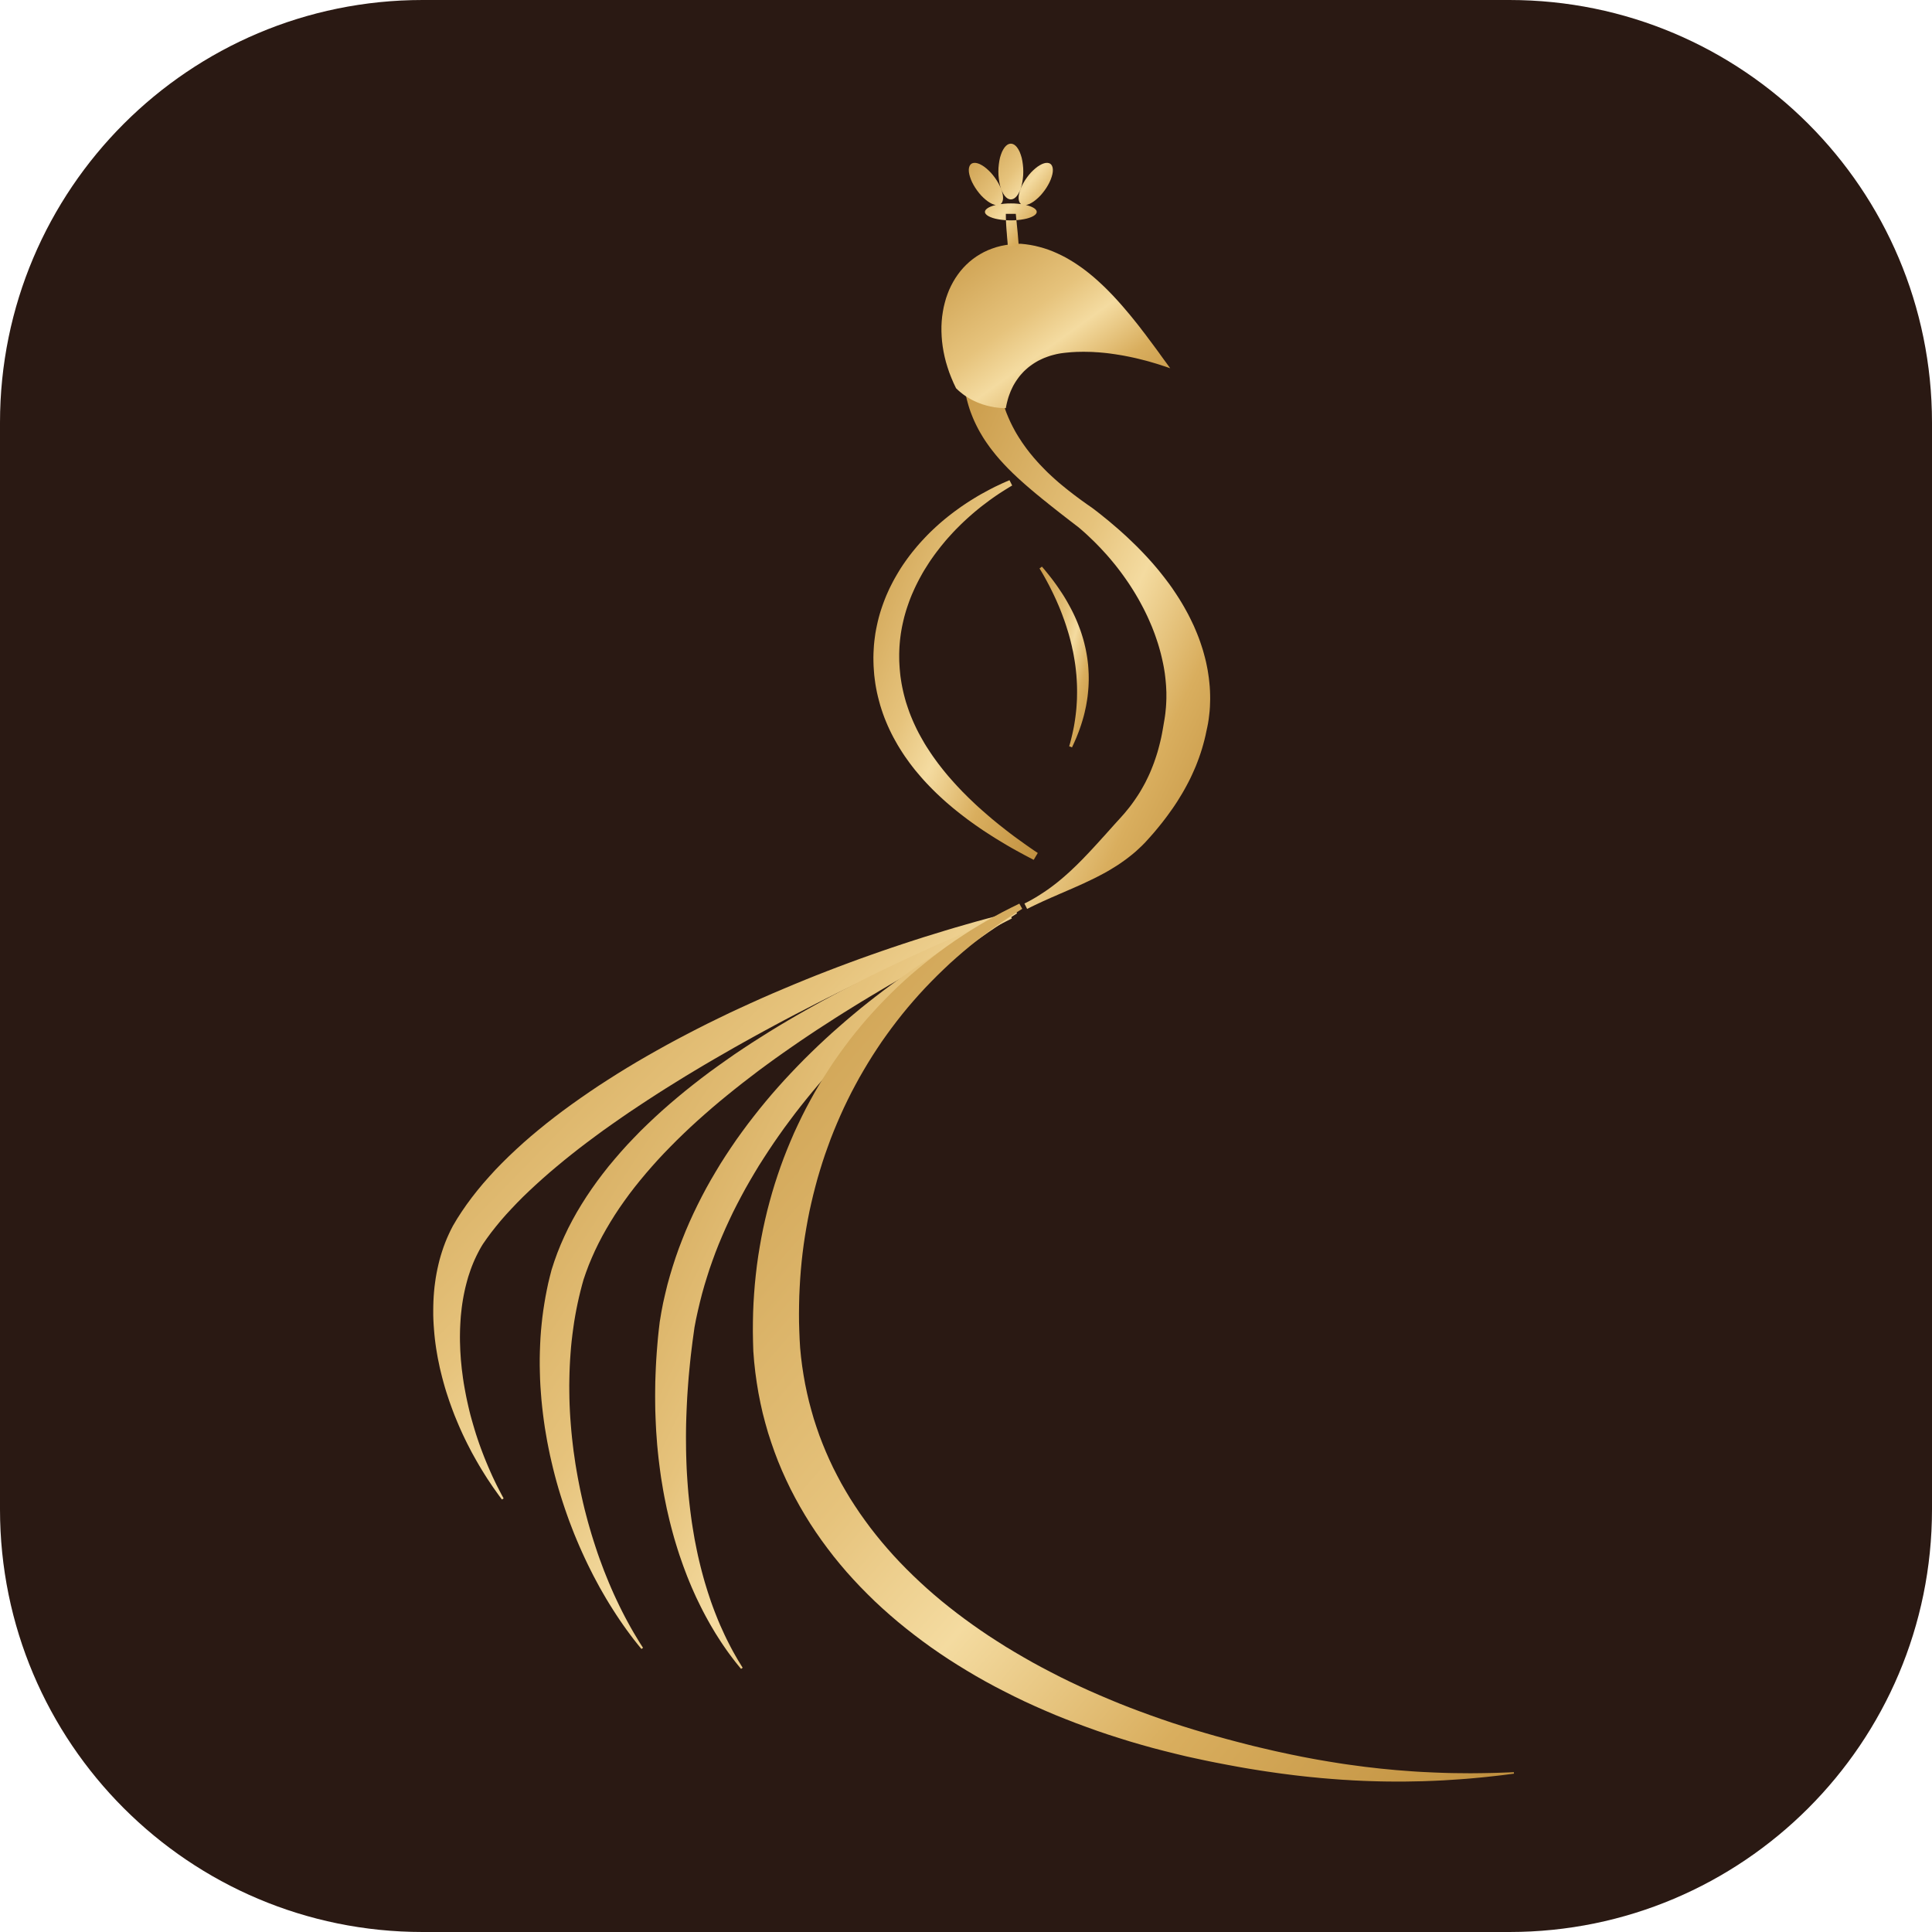
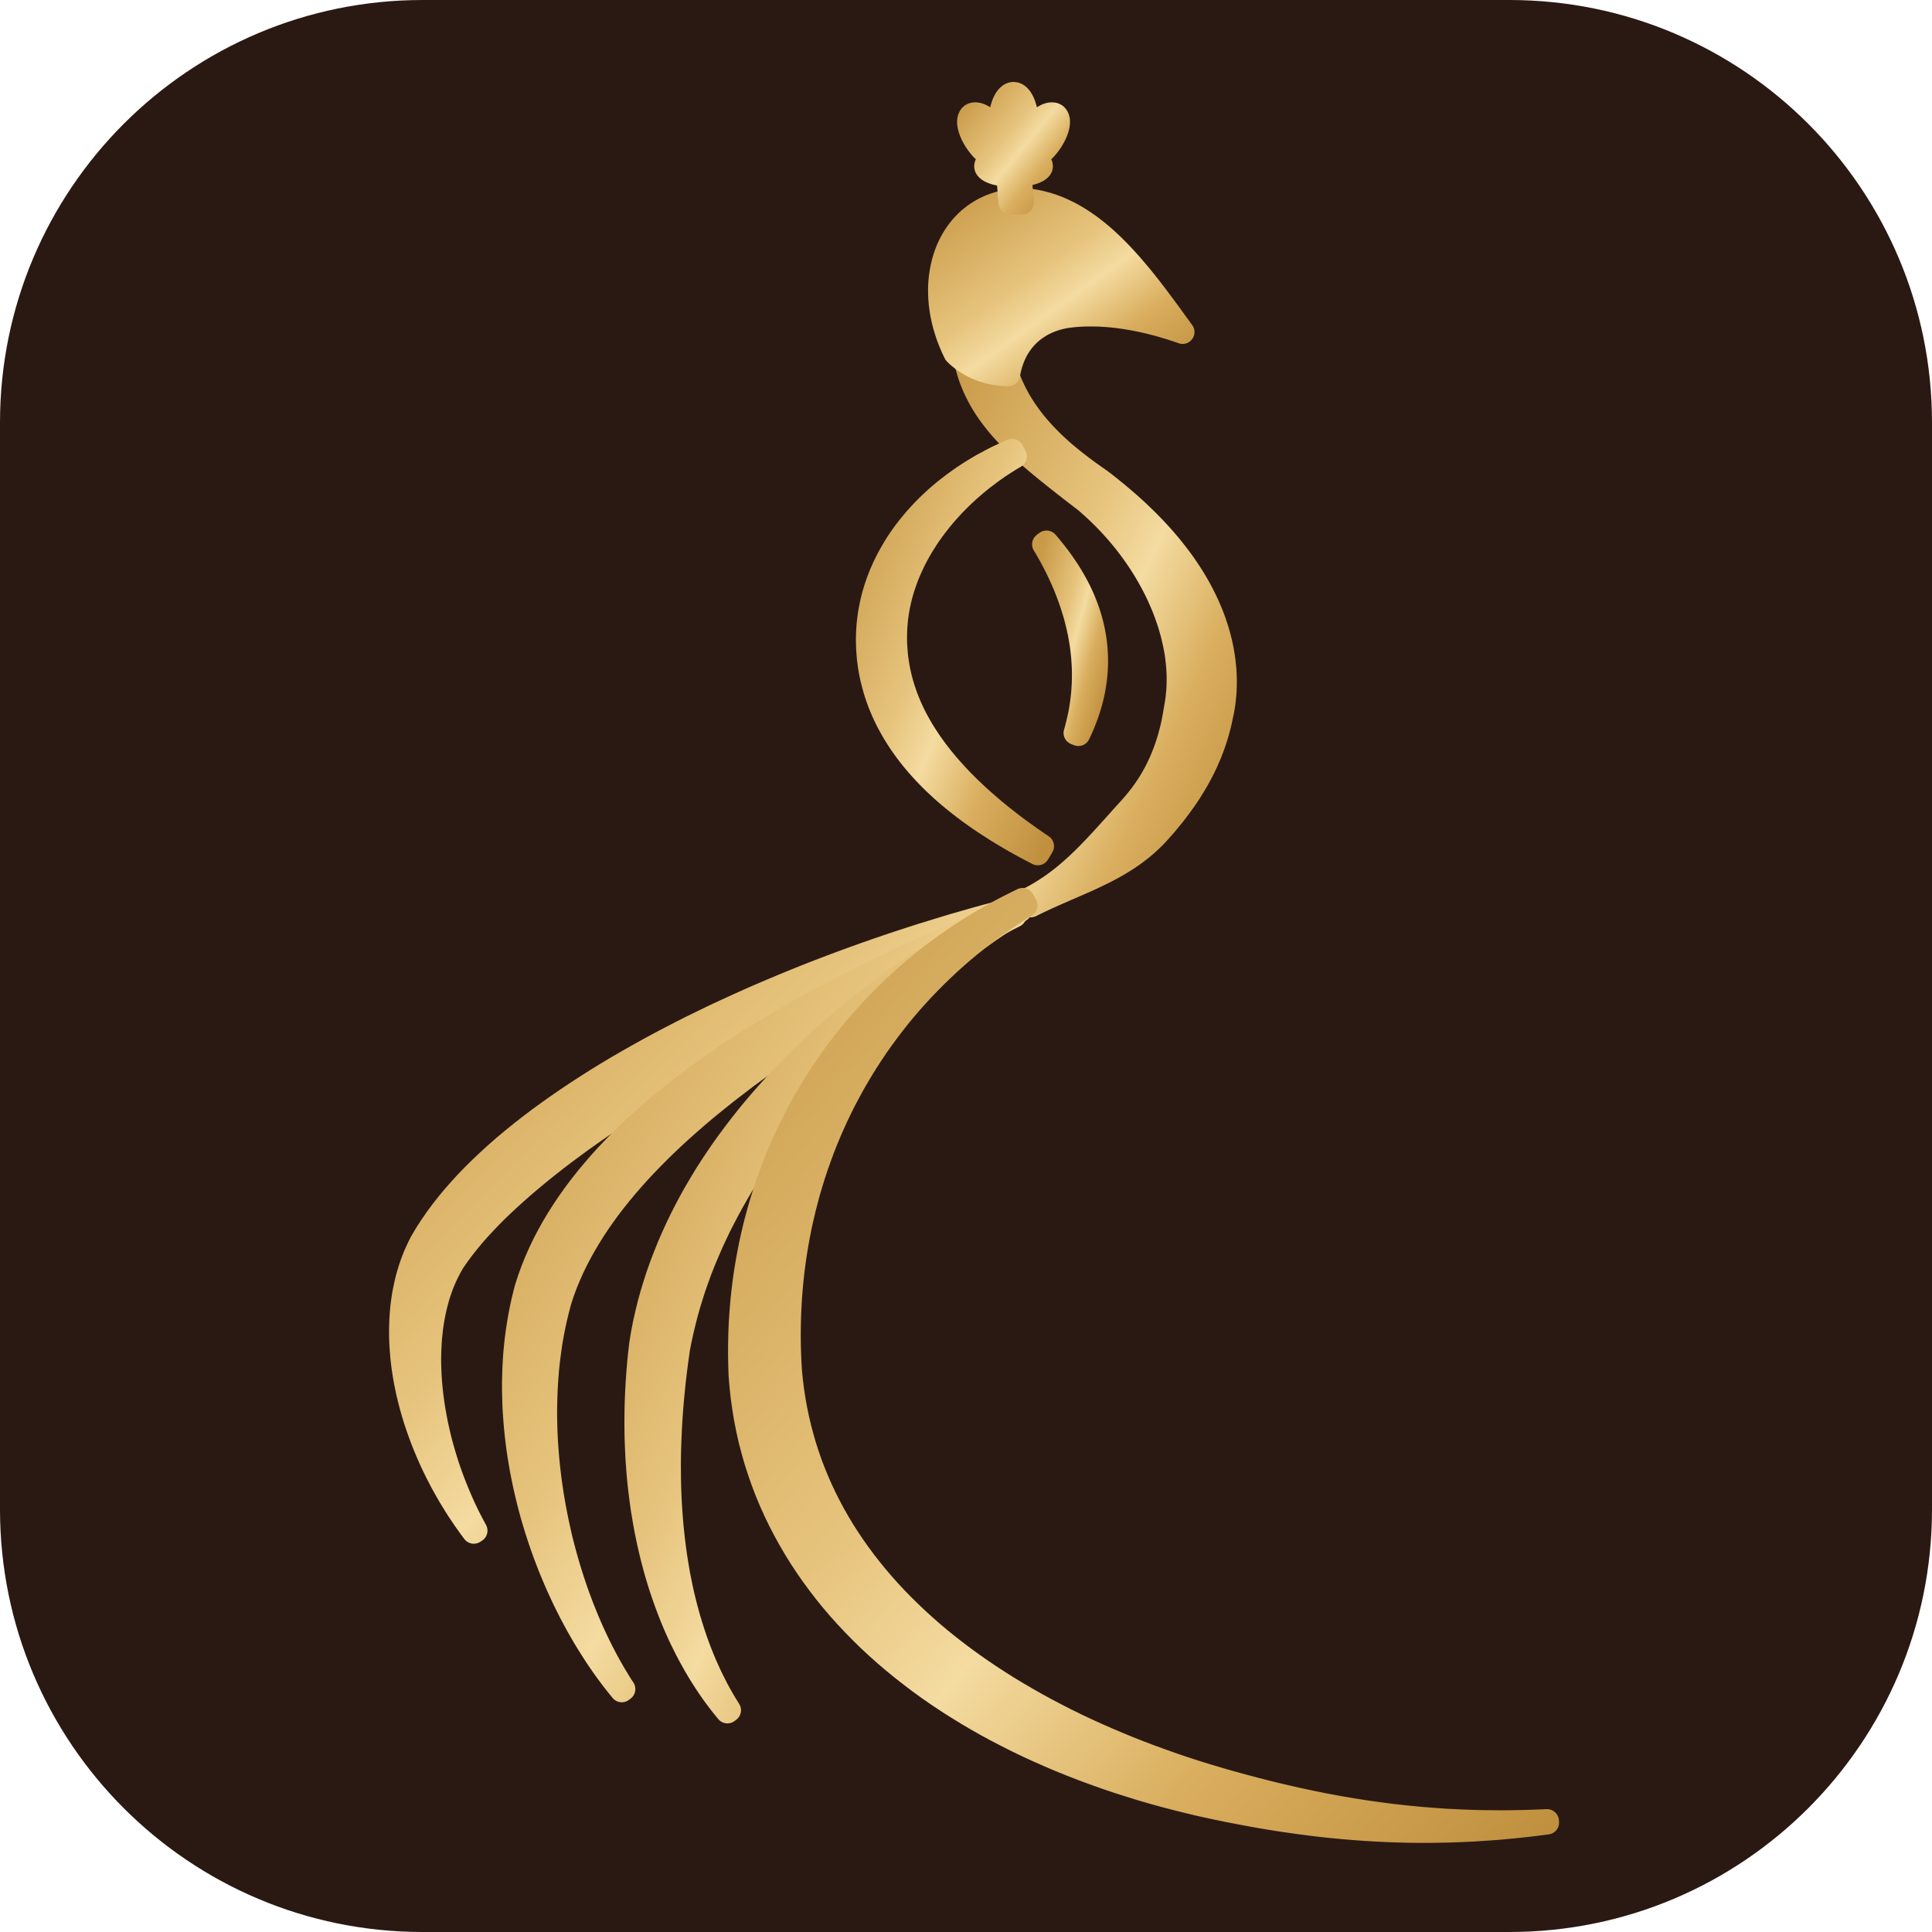
<svg xmlns="http://www.w3.org/2000/svg" viewBox="0 0 128 128" width="128" height="128">
  <defs>
    <linearGradient id="gf" x1="0" y1="0" x2="1" y2="1">
      <stop offset="0" stop-color="#c99a48" />
      <stop offset=".4" stop-color="#e6c37c" />
      <stop offset=".55" stop-color="#f4dba0" />
      <stop offset=".75" stop-color="#d9ae5e" />
      <stop offset="1" stop-color="#c0903f" />
    </linearGradient>
  </defs>
  <rect width="128" height="128" rx="28" fill="#2a1913" />
-   <g fill="url(#gf)" transform="translate(64 64) scale(.33) translate(-142 -208)">
+   <g fill="url(#gf)" stroke="url(#gf)" stroke-width="4.5" stroke-linejoin="round" transform="translate(64 64) scale(.35) translate(-142 -208)">
    <path d="M141.52,90.33 L141.58,90.97 L141.66,91.64 L141.76,92.30 L141.88,92.96 L142.01,93.61 L142.16,94.25 L142.33,94.88 L142.51,95.51 L142.70,96.12 L142.91,96.73 L143.14,97.33 L143.38,97.93 L143.63,98.51 L143.90,99.09 L144.18,99.66 L144.47,100.22 L144.77,100.77 L145.09,101.31 L145.41,101.85 L145.75,102.38 L146.10,102.90 L146.46,103.41 L146.82,103.91 L147.20,104.41 L147.59,104.90 L147.98,105.39 L148.38,105.86 L148.79,106.34 L149.21,106.80 L149.63,107.26 L150.07,107.72 L150.50,108.17 L150.95,108.61 L151.40,109.06 L151.86,109.49 L152.32,109.93 L152.79,110.36 L153.26,110.78 L153.74,111.21 L154.22,111.63 L154.71,112.05 L155.20,112.47 L155.69,112.88 L156.19,113.30 L156.70,113.71 L157.20,114.13 L157.71,114.54 L158.23,114.95 L158.74,115.37 L159.26,115.78 L159.78,116.19 L160.31,116.61 L160.83,117.02 L161.36,117.43 L161.90,117.85 L162.43,118.26 L162.97,118.68 L163.51,119.09 L164.05,119.51 L164.54,119.88 L165.22,120.46 L165.91,121.07 L166.58,121.69 L167.24,122.32 L167.89,122.95 L168.52,123.59 L169.14,124.24 L169.74,124.89 L170.33,125.54 L170.91,126.21 L171.46,126.87 L172.01,127.54 L172.54,128.22 L173.05,128.89 L173.55,129.57 L174.04,130.26 L174.51,130.94 L174.97,131.63 L175.41,132.32 L175.84,133.01 L176.25,133.70 L176.65,134.39 L177.03,135.08 L177.40,135.77 L177.76,136.46 L178.10,137.15 L178.43,137.84 L178.74,138.53 L179.04,139.22 L179.33,139.90 L179.60,140.59 L179.86,141.27 L180.10,141.95 L180.33,142.63 L180.55,143.30 L180.75,143.97 L180.94,144.64 L181.12,145.31 L181.28,145.97 L181.43,146.63 L181.57,147.28 L181.70,147.94 L181.81,148.59 L181.91,149.23 L181.99,149.87 L182.06,150.51 L182.12,151.15 L182.17,151.78 L182.20,152.41 L182.23,153.03 L182.23,153.65 L182.23,154.27 L182.21,154.88 L182.18,155.49 L182.14,156.10 L182.08,156.70 L182.02,157.30 L181.94,157.90 L181.85,158.49 L181.73,159.17 L181.59,160.00 L181.46,160.75 L181.32,161.50 L181.17,162.23 L181.00,162.96 L180.82,163.68 L180.63,164.40 L180.43,165.11 L180.21,165.81 L179.98,166.50 L179.74,167.19 L179.48,167.87 L179.21,168.55 L178.93,169.22 L178.63,169.88 L178.31,170.54 L177.99,171.19 L177.64,171.83 L177.28,172.47 L176.91,173.10 L176.52,173.72 L176.11,174.33 L175.69,174.94 L175.26,175.54 L174.81,176.13 L174.34,176.71 L173.87,177.28 L173.37,177.85 L172.87,178.41 L172.36,178.97 L171.85,179.53 L171.34,180.10 L170.83,180.67 L170.31,181.25 L169.79,181.83 L169.26,182.41 L168.73,183.00 L168.19,183.59 L167.64,184.19 L167.09,184.78 L166.53,185.38 L165.96,185.97 L165.39,186.57 L164.80,187.16 L164.20,187.76 L163.59,188.34 L162.97,188.93 L162.34,189.50 L161.70,190.07 L161.04,190.63 L160.37,191.18 L159.68,191.72 L158.99,192.24 L158.28,192.75 L157.55,193.24 L156.81,193.72 L156.06,194.19 L155.30,194.63 L154.52,195.06 L153.73,195.46 L154.27,196.54 L155.07,196.14 L155.88,195.75 L156.69,195.37 L157.50,194.99 L158.31,194.63 L159.13,194.26 L159.95,193.91 L160.76,193.55 L161.58,193.20 L162.40,192.84 L163.21,192.49 L164.03,192.13 L164.84,191.77 L165.65,191.40 L166.45,191.02 L167.25,190.64 L168.05,190.25 L168.84,189.84 L169.62,189.43 L170.39,189.00 L171.15,188.55 L171.90,188.09 L172.64,187.62 L173.36,187.12 L174.08,186.61 L174.77,186.08 L175.45,185.54 L176.12,184.97 L176.76,184.38 L177.39,183.78 L178.00,183.16 L178.58,182.52 L179.16,181.87 L179.73,181.22 L180.29,180.55 L180.84,179.88 L181.38,179.21 L181.91,178.52 L182.43,177.83 L182.94,177.12 L183.45,176.41 L183.94,175.69 L184.42,174.96 L184.88,174.21 L185.34,173.46 L185.78,172.70 L186.21,171.92 L186.63,171.13 L187.03,170.34 L187.41,169.53 L187.78,168.70 L188.14,167.87 L188.47,167.02 L188.79,166.16 L189.09,165.29 L189.37,164.41 L189.63,163.51 L189.87,162.61 L190.09,161.69 L190.27,160.83 L190.43,160.10 L190.59,159.29 L190.72,158.47 L190.82,157.65 L190.91,156.83 L190.97,156.00 L191.00,155.18 L191.02,154.35 L191.01,153.52 L190.98,152.69 L190.93,151.87 L190.85,151.04 L190.76,150.21 L190.64,149.39 L190.51,148.56 L190.35,147.74 L190.18,146.92 L189.98,146.11 L189.76,145.29 L189.53,144.48 L189.27,143.68 L189.00,142.87 L188.71,142.07 L188.40,141.28 L188.07,140.49 L187.73,139.70 L187.36,138.92 L186.98,138.14 L186.59,137.37 L186.17,136.60 L185.74,135.83 L185.30,135.08 L184.84,134.33 L184.36,133.58 L183.87,132.84 L183.37,132.10 L182.85,131.37 L182.31,130.65 L181.76,129.93 L181.20,129.22 L180.63,128.51 L180.04,127.81 L179.44,127.11 L178.82,126.42 L178.20,125.74 L177.56,125.06 L176.91,124.39 L176.25,123.72 L175.57,123.06 L174.89,122.41 L174.20,121.75 L173.49,121.11 L172.78,120.47 L172.05,119.84 L171.31,119.21 L170.57,118.58 L169.81,117.97 L169.05,117.35 L168.27,116.74 L167.46,116.12 L166.85,115.69 L166.30,115.31 L165.76,114.92 L165.22,114.54 L164.69,114.15 L164.17,113.76 L163.65,113.37 L163.14,112.97 L162.63,112.58 L162.13,112.18 L161.64,111.78 L161.15,111.38 L160.67,110.98 L160.20,110.57 L159.74,110.16 L159.29,109.75 L158.84,109.33 L158.40,108.92 L157.98,108.50 L157.56,108.07 L157.15,107.65 L156.74,107.22 L156.35,106.79 L155.97,106.36 L155.59,105.93 L155.23,105.49 L154.87,105.06 L154.53,104.62 L154.19,104.18 L153.87,103.74 L153.55,103.29 L153.24,102.85 L152.95,102.40 L152.66,101.96 L152.38,101.51 L152.11,101.06 L151.85,100.61 L151.61,100.16 L151.37,99.71 L151.14,99.25 L150.92,98.80 L150.71,98.34 L150.51,97.89 L150.32,97.43 L150.13,96.97 L149.96,96.51 L149.80,96.04 L149.64,95.58 L149.50,95.11 L149.36,94.64 L149.24,94.16 L149.12,93.69 L149.01,93.21 L148.91,92.72 L148.82,92.23 L148.73,91.74 L148.66,91.24 L148.59,90.74 L148.54,90.23 L148.48,89.67 Z" />
    <path d="M150.73,110.47 L150.00,110.78 L149.28,111.10 L148.56,111.44 L147.84,111.78 L147.13,112.14 L146.43,112.51 L145.73,112.89 L145.03,113.27 L144.34,113.67 L143.66,114.08 L142.98,114.50 L142.31,114.93 L141.65,115.37 L140.99,115.82 L140.35,116.28 L139.70,116.75 L139.07,117.23 L138.45,117.71 L137.83,118.21 L137.22,118.72 L136.62,119.24 L136.03,119.77 L135.45,120.31 L134.88,120.85 L134.32,121.41 L133.78,121.97 L133.24,122.55 L132.71,123.13 L132.19,123.73 L131.69,124.33 L131.19,124.94 L130.71,125.56 L130.24,126.19 L129.79,126.82 L129.34,127.47 L128.91,128.12 L128.50,128.79 L128.10,129.46 L127.71,130.14 L127.34,130.82 L126.98,131.52 L126.63,132.22 L126.31,132.93 L125.99,133.65 L125.70,134.37 L125.42,135.11 L125.16,135.84 L124.91,136.59 L124.68,137.34 L124.47,138.10 L124.28,138.87 L124.11,139.64 L123.95,140.42 L123.81,141.20 L123.70,141.99 L123.60,142.78 L123.52,143.58 L123.47,144.38 L123.43,145.19 L123.41,146.00 L123.42,146.91 L123.45,147.82 L123.51,148.72 L123.58,149.61 L123.69,150.50 L123.81,151.38 L123.96,152.25 L124.13,153.11 L124.33,153.97 L124.55,154.82 L124.78,155.66 L125.04,156.49 L125.32,157.32 L125.62,158.14 L125.94,158.94 L126.28,159.74 L126.64,160.53 L127.02,161.31 L127.42,162.09 L127.84,162.85 L128.27,163.61 L128.72,164.35 L129.19,165.09 L129.67,165.82 L130.18,166.54 L130.69,167.25 L131.23,167.96 L131.77,168.65 L132.34,169.33 L132.92,170.01 L133.51,170.68 L134.12,171.34 L134.74,171.99 L135.37,172.63 L136.02,173.27 L136.68,173.89 L137.35,174.51 L138.03,175.12 L138.73,175.72 L139.44,176.32 L140.16,176.90 L140.89,177.48 L141.63,178.05 L142.38,178.62 L143.14,179.17 L143.91,179.72 L144.69,180.26 L145.48,180.80 L146.28,181.32 L147.09,181.84 L147.91,182.36 L148.73,182.86 L149.56,183.36 L150.40,183.86 L151.25,184.35 L152.11,184.83 L152.97,185.30 L153.84,185.77 L154.71,186.23 L155.59,186.69 L156.41,185.31 L155.59,184.76 L154.79,184.21 L153.99,183.65 L153.21,183.09 L152.43,182.53 L151.65,181.96 L150.89,181.39 L150.14,180.81 L149.40,180.23 L148.66,179.65 L147.94,179.06 L147.22,178.47 L146.52,177.87 L145.83,177.27 L145.14,176.67 L144.47,176.07 L143.81,175.46 L143.16,174.84 L142.52,174.23 L141.90,173.61 L141.28,172.99 L140.68,172.36 L140.09,171.73 L139.52,171.10 L138.95,170.46 L138.40,169.83 L137.86,169.18 L137.34,168.54 L136.83,167.89 L136.33,167.24 L135.85,166.58 L135.38,165.93 L134.93,165.27 L134.49,164.60 L134.06,163.94 L133.65,163.27 L133.26,162.59 L132.88,161.92 L132.51,161.24 L132.16,160.56 L131.83,159.87 L131.51,159.18 L131.21,158.49 L130.92,157.79 L130.65,157.09 L130.40,156.38 L130.16,155.67 L129.93,154.96 L129.73,154.24 L129.54,153.52 L129.37,152.80 L129.21,152.06 L129.07,151.33 L128.95,150.58 L128.84,149.84 L128.76,149.08 L128.69,148.32 L128.64,147.55 L128.60,146.78 L128.59,146.00 L128.59,145.31 L128.61,144.63 L128.64,143.95 L128.69,143.28 L128.75,142.60 L128.83,141.93 L128.92,141.26 L129.03,140.59 L129.15,139.93 L129.29,139.27 L129.44,138.61 L129.60,137.95 L129.78,137.30 L129.97,136.65 L130.18,136.00 L130.40,135.36 L130.63,134.71 L130.87,134.08 L131.13,133.44 L131.41,132.81 L131.69,132.18 L131.99,131.55 L132.30,130.93 L132.62,130.31 L132.96,129.69 L133.30,129.08 L133.66,128.47 L134.04,127.87 L134.42,127.27 L134.81,126.67 L135.22,126.08 L135.64,125.49 L136.07,124.91 L136.51,124.34 L136.96,123.76 L137.42,123.20 L137.89,122.63 L138.37,122.08 L138.87,121.53 L139.37,120.98 L139.88,120.44 L140.41,119.91 L140.94,119.38 L141.48,118.86 L142.03,118.35 L142.59,117.84 L143.16,117.34 L143.73,116.85 L144.32,116.36 L144.91,115.88 L145.52,115.41 L146.13,114.95 L146.74,114.49 L147.37,114.04 L148.00,113.60 L148.64,113.17 L149.29,112.75 L149.94,112.34 L150.60,111.93 L151.27,111.53 Z" />
    <path d="M156.76,128.18 L157.11,128.76 L157.45,129.34 L157.78,129.92 L158.10,130.50 L158.41,131.08 L158.72,131.66 L159.01,132.24 L159.30,132.82 L159.58,133.40 L159.85,133.98 L160.12,134.56 L160.37,135.14 L160.62,135.71 L160.86,136.29 L161.09,136.87 L161.31,137.44 L161.52,138.02 L161.73,138.59 L161.93,139.17 L162.12,139.74 L162.30,140.32 L162.48,140.89 L162.65,141.46 L162.81,142.04 L162.96,142.61 L163.10,143.19 L163.24,143.76 L163.36,144.34 L163.49,144.91 L163.60,145.49 L163.70,146.07 L163.80,146.65 L163.89,147.23 L163.97,147.81 L164.04,148.39 L164.10,148.97 L164.16,149.56 L164.20,150.15 L164.24,150.74 L164.27,151.33 L164.29,151.93 L164.30,152.53 L164.30,153.13 L164.29,153.73 L164.28,154.34 L164.25,154.95 L164.21,155.57 L164.17,156.18 L164.11,156.80 L164.04,157.43 L163.96,158.06 L163.87,158.69 L163.77,159.33 L163.66,159.97 L163.53,160.61 L163.39,161.26 L163.24,161.91 L163.08,162.57 L162.91,163.23 L162.72,163.89 L163.28,164.11 L163.58,163.47 L163.86,162.84 L164.14,162.20 L164.39,161.57 L164.64,160.93 L164.87,160.29 L165.09,159.65 L165.29,159.02 L165.48,158.38 L165.66,157.74 L165.82,157.10 L165.96,156.46 L166.10,155.82 L166.21,155.18 L166.32,154.53 L166.41,153.89 L166.48,153.25 L166.54,152.61 L166.59,151.97 L166.62,151.33 L166.64,150.69 L166.64,150.06 L166.63,149.42 L166.60,148.79 L166.56,148.15 L166.51,147.52 L166.44,146.89 L166.36,146.26 L166.26,145.63 L166.15,145.01 L166.03,144.39 L165.89,143.77 L165.74,143.15 L165.58,142.54 L165.40,141.93 L165.21,141.32 L165.01,140.72 L164.79,140.12 L164.56,139.52 L164.32,138.92 L164.07,138.33 L163.81,137.75 L163.53,137.16 L163.24,136.58 L162.94,136.01 L162.63,135.44 L162.31,134.87 L161.98,134.30 L161.64,133.74 L161.29,133.19 L160.92,132.64 L160.55,132.09 L160.17,131.54 L159.78,131.00 L159.38,130.46 L158.97,129.93 L158.55,129.40 L158.12,128.87 L157.69,128.34 L157.24,127.82 Z" />
    <path d="M140.00,92.00 L139.50,90.95 L139.05,89.89 L138.64,88.84 L138.29,87.79 L137.97,86.73 L137.71,85.69 L137.49,84.64 L137.32,83.61 L137.19,82.58 L137.11,81.56 L137.07,80.56 L137.07,79.56 L137.12,78.58 L137.21,77.62 L137.35,76.67 L137.52,75.74 L137.74,74.84 L137.99,73.95 L138.29,73.09 L138.62,72.25 L139.00,71.44 L139.42,70.65 L139.87,69.90 L140.36,69.18 L140.89,68.48 L141.45,67.83 L142.06,67.20 L142.69,66.62 L143.37,66.07 L144.08,65.56 L144.82,65.10 L145.60,64.67 L146.41,64.29 L147.26,63.96 L148.13,63.67 L149.05,63.43 L149.99,63.25 L150.96,63.11 L151.97,63.03 L153.00,63.00 L153.97,63.10 L154.92,63.24 L155.86,63.42 L156.78,63.65 L157.69,63.91 L158.59,64.21 L159.47,64.55 L160.34,64.93 L161.20,65.34 L162.05,65.78 L162.88,66.26 L163.70,66.76 L164.51,67.30 L165.31,67.86 L166.10,68.45 L166.87,69.06 L167.64,69.70 L168.39,70.36 L169.14,71.05 L169.88,71.75 L170.60,72.47 L171.32,73.21 L172.03,73.97 L172.73,74.74 L173.42,75.52 L174.10,76.32 L174.78,77.12 L175.45,77.94 L176.11,78.76 L176.77,79.59 L177.41,80.43 L178.06,81.27 L178.69,82.12 L179.32,82.96 L179.95,83.81 L180.57,84.65 L181.18,85.50 L181.79,86.34 L182.40,87.17 L183.00,88.00 L182.47,87.81 L181.94,87.63 L181.41,87.46 L180.87,87.28 L180.33,87.11 L179.79,86.95 L179.24,86.79 L178.70,86.63 L178.15,86.48 L177.59,86.34 L177.04,86.20 L176.48,86.06 L175.93,85.93 L175.37,85.81 L174.81,85.69 L174.25,85.58 L173.69,85.47 L173.12,85.37 L172.56,85.28 L172.00,85.19 L171.44,85.11 L170.88,85.03 L170.31,84.96 L169.75,84.90 L169.19,84.85 L168.63,84.80 L168.07,84.77 L167.52,84.73 L166.96,84.71 L166.41,84.70 L165.85,84.69 L165.30,84.69 L164.76,84.70 L164.21,84.71 L163.67,84.74 L163.13,84.77 L162.59,84.82 L162.06,84.87 L161.53,84.93 L161.00,85.00 L160.55,85.08 L160.12,85.17 L159.68,85.28 L159.26,85.39 L158.85,85.51 L158.44,85.65 L158.04,85.80 L157.65,85.95 L157.27,86.12 L156.89,86.30 L156.52,86.48 L156.17,86.68 L155.82,86.89 L155.48,87.11 L155.15,87.34 L154.82,87.58 L154.51,87.82 L154.21,88.08 L153.91,88.35 L153.62,88.62 L153.35,88.91 L153.08,89.21 L152.82,89.51 L152.58,89.82 L152.34,90.15 L152.11,90.48 L151.89,90.82 L151.68,91.17 L151.48,91.52 L151.30,91.89 L151.12,92.27 L150.95,92.65 L150.80,93.04 L150.65,93.44 L150.51,93.85 L150.39,94.26 L150.28,94.68 L150.17,95.12 L150.08,95.55 L150.00,96.00 L149.77,96.00 L149.54,95.99 L149.31,95.98 L149.07,95.97 L148.83,95.95 L148.59,95.93 L148.34,95.90 L148.10,95.87 L147.85,95.84 L147.59,95.80 L147.34,95.75 L147.08,95.70 L146.83,95.65 L146.57,95.59 L146.31,95.53 L146.05,95.46 L145.79,95.38 L145.52,95.30 L145.26,95.22 L145.00,95.12 L144.74,95.03 L144.48,94.93 L144.21,94.82 L143.95,94.70 L143.69,94.58 L143.43,94.46 L143.17,94.33 L142.92,94.19 L142.66,94.04 L142.41,93.89 L142.15,93.73 L141.90,93.57 L141.66,93.40 L141.41,93.22 L141.17,93.03 L140.93,92.84 L140.69,92.64 L140.46,92.44 L140.23,92.22 L140.00,92.00 Z M149.30,71.60 L149.29,71.82 L149.24,72.04 L149.17,72.25 L149.07,72.45 L148.95,72.63 L148.80,72.80 L148.63,72.95 L148.45,73.07 L148.25,73.17 L148.04,73.24 L147.82,73.29 L147.60,73.30 L147.38,73.29 L147.16,73.24 L146.95,73.17 L146.75,73.07 L146.57,72.95 L146.40,72.80 L146.25,72.63 L146.13,72.45 L146.03,72.25 L145.96,72.04 L145.91,71.82 L145.90,71.60 L145.91,71.38 L145.96,71.16 L146.03,70.95 L146.13,70.75 L146.25,70.57 L146.40,70.40 L146.57,70.25 L146.75,70.13 L146.95,70.03 L147.16,69.96 L147.38,69.91 L147.60,69.90 L147.82,69.91 L148.04,69.96 L148.25,70.03 L148.45,70.13 L148.63,70.25 L148.80,70.40 L148.95,70.57 L149.07,70.75 L149.17,70.95 L149.24,71.16 L149.29,71.38 Z" />
    <path d="M153.50,48.50 L153.48,49.23 L153.41,49.95 L153.31,50.64 L153.17,51.30 L152.98,51.91 L152.77,52.46 L152.52,52.94 L152.25,53.35 L151.96,53.67 L151.65,53.91 L151.33,54.05 L151.00,54.10 L150.67,54.05 L150.35,53.91 L150.04,53.67 L149.75,53.35 L149.48,52.94 L149.23,52.46 L149.02,51.91 L148.83,51.30 L148.69,50.64 L148.59,49.95 L148.52,49.23 L148.50,48.50 L148.52,47.77 L148.59,47.05 L148.69,46.36 L148.83,45.70 L149.02,45.09 L149.23,44.54 L149.48,44.06 L149.75,43.65 L150.04,43.33 L150.35,43.09 L150.67,42.95 L151.00,42.90 L151.33,42.95 L151.65,43.09 L151.96,43.33 L152.25,43.65 L152.52,44.06 L152.77,44.54 L152.98,45.09 L153.17,45.70 L153.31,46.36 L153.41,47.05 L153.48,47.77 Z M147.78,49.71 L148.15,50.25 L148.48,50.80 L148.77,51.35 L149.01,51.90 L149.20,52.44 L149.34,52.95 L149.42,53.42 L149.44,53.86 L149.40,54.24 L149.30,54.57 L149.15,54.84 L148.94,55.05 L148.68,55.18 L148.38,55.24 L148.03,55.23 L147.66,55.15 L147.25,55.00 L146.82,54.77 L146.38,54.49 L145.93,54.14 L145.48,53.74 L145.04,53.30 L144.62,52.81 L144.22,52.29 L143.85,51.75 L143.52,51.20 L143.23,50.65 L142.99,50.10 L142.80,49.56 L142.66,49.05 L142.58,48.58 L142.56,48.14 L142.60,47.76 L142.70,47.43 L142.85,47.16 L143.06,46.95 L143.32,46.82 L143.62,46.76 L143.97,46.77 L144.34,46.85 L144.75,47.00 L145.18,47.23 L145.62,47.51 L146.07,47.86 L146.52,48.26 L146.96,48.70 L147.38,49.19 Z M157.78,52.29 L157.38,52.81 L156.96,53.30 L156.52,53.74 L156.07,54.14 L155.62,54.49 L155.18,54.77 L154.75,55.00 L154.34,55.15 L153.97,55.23 L153.62,55.24 L153.32,55.18 L153.06,55.05 L152.85,54.84 L152.70,54.57 L152.60,54.24 L152.56,53.86 L152.58,53.42 L152.66,52.95 L152.80,52.44 L152.99,51.90 L153.23,51.35 L153.52,50.80 L153.85,50.25 L154.22,49.71 L154.62,49.19 L155.04,48.70 L155.48,48.26 L155.93,47.86 L156.38,47.51 L156.82,47.23 L157.25,47.00 L157.66,46.85 L158.03,46.77 L158.38,46.76 L158.68,46.82 L158.94,46.95 L159.15,47.16 L159.30,47.43 L159.40,47.76 L159.44,48.14 L159.42,48.58 L159.34,49.05 L159.20,49.56 L159.01,50.10 L158.77,50.65 L158.48,51.20 L158.15,51.75 Z M156.20,56.60 L156.16,56.82 L156.02,57.04 L155.80,57.25 L155.50,57.45 L155.13,57.63 L154.68,57.80 L154.17,57.95 L153.60,58.07 L152.99,58.17 L152.35,58.24 L151.68,58.29 L151.00,58.30 L150.32,58.29 L149.65,58.24 L149.01,58.17 L148.40,58.07 L147.83,57.95 L147.32,57.80 L146.87,57.63 L146.50,57.45 L146.20,57.25 L145.98,57.04 L145.84,56.82 L145.80,56.60 L145.84,56.38 L145.98,56.16 L146.20,55.95 L146.50,55.75 L146.87,55.57 L147.32,55.40 L147.83,55.25 L148.40,55.13 L149.01,55.03 L149.65,54.96 L150.32,54.91 L151.00,54.90 L151.68,54.91 L152.35,54.96 L152.99,55.03 L153.60,55.13 L154.17,55.25 L154.68,55.40 L155.13,55.57 L155.50,55.75 L155.80,55.95 L156.02,56.16 L156.16,56.38 Z M150.00,57.00 L150.01,57.75 L150.03,58.51 L150.07,59.28 L150.12,60.06 L150.19,60.87 L150.25,61.71 L150.33,62.58 L150.40,63.50 L150.70,63.50 L151.00,63.50 L151.29,63.50 L151.57,63.50 L151.85,63.50 L152.12,63.50 L152.37,63.50 L152.60,63.50 L152.52,62.58 L152.45,61.71 L152.38,60.87 L152.30,60.06 L152.22,59.28 L152.15,58.51 L152.07,57.75 L152.00,57.00 Z" />
    <path d="M149.85,197.52 L147.90,198.03 L145.92,198.56 L143.92,199.11 L141.89,199.69 L139.84,200.28 L137.77,200.90 L135.69,201.54 L133.58,202.19 L131.46,202.87 L129.32,203.57 L127.17,204.29 L125.01,205.03 L122.84,205.79 L120.66,206.57 L118.48,207.37 L116.29,208.19 L114.10,209.03 L111.90,209.89 L109.71,210.77 L107.52,211.67 L105.33,212.59 L103.14,213.52 L100.97,214.47 L98.79,215.45 L96.63,216.44 L94.48,217.44 L92.35,218.47 L90.22,219.51 L88.12,220.57 L86.03,221.65 L83.96,222.74 L81.91,223.85 L79.88,224.98 L77.87,226.12 L75.89,227.27 L73.94,228.44 L72.01,229.63 L70.12,230.83 L68.25,232.04 L66.42,233.27 L64.62,234.51 L62.86,235.76 L61.13,237.02 L59.44,238.30 L57.79,239.59 L56.19,240.89 L54.62,242.20 L53.11,243.52 L51.64,244.86 L50.22,246.20 L48.84,247.56 L47.52,248.92 L46.26,250.30 L45.04,251.68 L43.89,253.07 L42.79,254.47 L41.75,255.88 L40.77,257.30 L39.85,258.72 L38.99,260.17 L38.53,261.06 L38.14,261.89 L37.77,262.72 L37.43,263.56 L37.11,264.42 L36.82,265.28 L36.55,266.15 L36.30,267.03 L36.08,267.92 L35.88,268.82 L35.70,269.72 L35.54,270.63 L35.41,271.55 L35.29,272.47 L35.20,273.40 L35.13,274.33 L35.08,275.27 L35.05,276.21 L35.04,277.15 L35.04,278.10 L35.07,279.05 L35.12,280.00 L35.19,280.96 L35.27,281.92 L35.37,282.88 L35.49,283.84 L35.63,284.81 L35.79,285.77 L35.96,286.74 L36.16,287.70 L36.36,288.67 L36.59,289.63 L36.83,290.59 L37.09,291.56 L37.36,292.52 L37.65,293.48 L37.96,294.43 L38.28,295.39 L38.62,296.34 L38.97,297.29 L39.33,298.23 L39.72,299.18 L40.11,300.11 L40.52,301.05 L40.94,301.98 L41.38,302.90 L41.83,303.82 L42.30,304.73 L42.77,305.64 L43.27,306.54 L43.77,307.43 L44.28,308.31 L44.81,309.19 L45.35,310.06 L45.90,310.93 L46.47,311.78 L47.04,312.63 L47.63,313.46 L48.22,314.29 L48.83,315.11 L49.17,314.89 L48.69,314.00 L48.22,313.10 L47.76,312.20 L47.32,311.29 L46.89,310.38 L46.48,309.46 L46.08,308.54 L45.69,307.61 L45.31,306.68 L44.95,305.75 L44.60,304.82 L44.26,303.88 L43.94,302.94 L43.63,302.00 L43.34,301.06 L43.06,300.11 L42.79,299.17 L42.53,298.23 L42.29,297.28 L42.07,296.34 L41.86,295.40 L41.66,294.46 L41.48,293.52 L41.31,292.59 L41.15,291.66 L41.01,290.73 L40.89,289.80 L40.77,288.88 L40.68,287.96 L40.59,287.05 L40.53,286.14 L40.47,285.24 L40.44,284.34 L40.41,283.45 L40.40,282.57 L40.41,281.70 L40.43,280.83 L40.47,279.97 L40.52,279.11 L40.58,278.27 L40.67,277.44 L40.76,276.61 L40.87,275.80 L41.00,274.99 L41.14,274.20 L41.30,273.41 L41.47,272.64 L41.66,271.88 L41.86,271.13 L42.07,270.39 L42.31,269.67 L42.55,268.96 L42.81,268.26 L43.09,267.57 L43.38,266.90 L43.69,266.24 L44.01,265.60 L44.34,264.97 L44.69,264.35 L45.01,263.83 L45.81,262.68 L46.68,261.50 L47.61,260.32 L48.59,259.13 L49.63,257.94 L50.73,256.75 L51.87,255.55 L53.07,254.34 L54.32,253.14 L55.62,251.93 L56.96,250.72 L58.35,249.50 L59.78,248.29 L61.25,247.07 L62.77,245.85 L64.32,244.63 L65.92,243.41 L67.55,242.20 L69.21,240.98 L70.92,239.77 L72.65,238.56 L74.41,237.35 L76.21,236.15 L78.03,234.95 L79.88,233.75 L81.75,232.56 L83.65,231.38 L85.57,230.19 L87.51,229.02 L89.47,227.85 L91.45,226.69 L93.45,225.54 L95.45,224.39 L97.48,223.25 L99.51,222.12 L101.56,221.00 L103.61,219.89 L105.67,218.79 L107.74,217.70 L109.82,216.63 L111.89,215.56 L113.97,214.51 L116.05,213.47 L118.13,212.45 L120.21,211.44 L122.28,210.44 L124.35,209.46 L126.41,208.50 L128.47,207.56 L130.51,206.63 L132.55,205.72 L134.57,204.83 L136.58,203.96 L138.57,203.11 L140.55,202.28 L142.51,201.48 L144.45,200.69 L146.38,199.93 L148.27,199.19 L150.15,198.48 Z" />
    <path d="M150.79,197.55 L149.00,198.28 L147.19,199.02 L145.37,199.78 L143.54,200.56 L141.69,201.34 L139.84,202.14 L137.98,202.96 L136.10,203.78 L134.23,204.62 L132.35,205.48 L130.46,206.35 L128.57,207.23 L126.68,208.13 L124.79,209.04 L122.90,209.97 L121.02,210.91 L119.13,211.87 L117.25,212.84 L115.38,213.83 L113.51,214.83 L111.66,215.85 L109.81,216.89 L107.97,217.94 L106.14,219.01 L104.33,220.09 L102.53,221.19 L100.75,222.31 L98.98,223.44 L97.23,224.59 L95.50,225.75 L93.80,226.94 L92.11,228.14 L90.44,229.35 L88.80,230.59 L87.19,231.84 L85.60,233.11 L84.04,234.40 L82.51,235.70 L81.01,237.02 L79.54,238.36 L78.10,239.72 L76.69,241.09 L75.33,242.49 L73.99,243.90 L72.70,245.33 L71.45,246.78 L70.23,248.24 L69.06,249.73 L67.93,251.23 L66.85,252.75 L65.81,254.29 L64.82,255.85 L63.87,257.43 L62.98,259.03 L62.14,260.64 L61.36,262.28 L60.63,263.93 L59.96,265.60 L59.35,267.29 L58.79,269.02 L58.43,270.42 L58.11,271.75 L57.83,273.09 L57.57,274.44 L57.34,275.80 L57.13,277.16 L56.95,278.52 L56.80,279.90 L56.67,281.27 L56.57,282.65 L56.50,284.03 L56.45,285.42 L56.42,286.81 L56.42,288.20 L56.45,289.59 L56.49,290.98 L56.56,292.37 L56.66,293.76 L56.77,295.15 L56.91,296.54 L57.07,297.92 L57.25,299.31 L57.45,300.69 L57.68,302.06 L57.92,303.44 L58.19,304.81 L58.47,306.17 L58.78,307.53 L59.10,308.88 L59.44,310.22 L59.80,311.56 L60.18,312.89 L60.58,314.21 L61.00,315.53 L61.43,316.83 L61.88,318.13 L62.34,319.41 L62.83,320.69 L63.32,321.95 L63.84,323.21 L64.37,324.45 L64.91,325.67 L65.47,326.89 L66.04,328.09 L66.63,329.28 L67.22,330.45 L67.84,331.61 L68.46,332.76 L69.10,333.88 L69.75,335.00 L70.41,336.09 L71.09,337.17 L71.77,338.23 L72.46,339.27 L73.17,340.30 L73.88,341.30 L74.61,342.29 L75.34,343.25 L76.09,344.20 L76.84,345.12 L77.16,344.88 L76.52,343.89 L75.90,342.87 L75.28,341.84 L74.68,340.79 L74.09,339.72 L73.51,338.64 L72.95,337.55 L72.40,336.44 L71.86,335.31 L71.33,334.17 L70.82,333.02 L70.32,331.85 L69.84,330.67 L69.36,329.48 L68.91,328.28 L68.46,327.07 L68.03,325.85 L67.62,324.62 L67.22,323.38 L66.83,322.13 L66.46,320.87 L66.10,319.61 L65.76,318.33 L65.43,317.06 L65.12,315.77 L64.83,314.48 L64.55,313.19 L64.29,311.89 L64.04,310.58 L63.81,309.28 L63.59,307.97 L63.40,306.65 L63.21,305.34 L63.05,304.02 L62.90,302.71 L62.77,301.39 L62.66,300.07 L62.56,298.76 L62.48,297.44 L62.42,296.13 L62.38,294.82 L62.36,293.51 L62.35,292.20 L62.37,290.90 L62.40,289.60 L62.45,288.31 L62.52,287.02 L62.61,285.73 L62.71,284.45 L62.84,283.18 L62.99,281.92 L63.16,280.66 L63.34,279.41 L63.55,278.17 L63.78,276.93 L64.03,275.71 L64.30,274.49 L64.59,273.29 L64.90,272.09 L65.21,270.98 L65.71,269.52 L66.26,268.05 L66.87,266.59 L67.52,265.13 L68.22,263.69 L68.97,262.25 L69.77,260.82 L70.61,259.40 L71.49,257.99 L72.42,256.58 L73.40,255.18 L74.41,253.79 L75.47,252.41 L76.57,251.04 L77.71,249.67 L78.88,248.32 L80.09,246.97 L81.34,245.63 L82.63,244.30 L83.95,242.97 L85.30,241.66 L86.68,240.35 L88.09,239.06 L89.54,237.77 L91.01,236.49 L92.51,235.22 L94.03,233.97 L95.58,232.72 L97.15,231.48 L98.75,230.25 L100.36,229.02 L102.00,227.81 L103.65,226.61 L105.33,225.42 L107.02,224.24 L108.72,223.07 L110.44,221.91 L112.17,220.76 L113.92,219.63 L115.67,218.50 L117.44,217.38 L119.21,216.28 L120.99,215.18 L122.78,214.10 L124.57,213.03 L126.36,211.97 L128.16,210.92 L129.96,209.89 L131.75,208.87 L133.55,207.86 L135.35,206.86 L137.14,205.87 L138.93,204.90 L140.71,203.94 L142.48,202.99 L144.25,202.06 L146.01,201.14 L147.75,200.23 L149.49,199.33 L151.21,198.45 Z" />
    <path d="M151.75,196.57 L150.21,197.36 L148.65,198.17 L147.10,199.00 L145.54,199.86 L143.98,200.74 L142.42,201.64 L140.86,202.56 L139.30,203.50 L137.74,204.46 L136.18,205.45 L134.63,206.45 L133.08,207.48 L131.53,208.53 L130.00,209.60 L128.46,210.69 L126.94,211.80 L125.42,212.93 L123.92,214.08 L122.42,215.25 L120.93,216.44 L119.46,217.66 L118.00,218.89 L116.55,220.15 L115.11,221.42 L113.70,222.71 L112.29,224.03 L110.91,225.36 L109.54,226.71 L108.19,228.09 L106.86,229.48 L105.55,230.89 L104.26,232.32 L102.99,233.77 L101.75,235.24 L100.53,236.73 L99.34,238.24 L98.17,239.76 L97.03,241.30 L95.91,242.86 L94.83,244.44 L93.77,246.04 L92.74,247.65 L91.75,249.29 L90.78,250.94 L89.85,252.60 L88.96,254.28 L88.10,255.98 L87.27,257.70 L86.48,259.43 L85.73,261.17 L85.02,262.94 L84.34,264.71 L83.71,266.50 L83.12,268.31 L82.57,270.13 L82.06,271.96 L81.61,273.81 L81.19,275.66 L80.83,277.54 L80.51,279.46 L80.32,281.07 L80.16,282.59 L80.03,284.10 L79.91,285.60 L79.81,287.10 L79.73,288.58 L79.67,290.05 L79.62,291.51 L79.60,292.96 L79.59,294.39 L79.60,295.82 L79.62,297.23 L79.67,298.64 L79.73,300.03 L79.80,301.40 L79.90,302.77 L80.00,304.13 L80.13,305.47 L80.27,306.80 L80.43,308.11 L80.60,309.42 L80.78,310.71 L80.99,311.98 L81.20,313.25 L81.43,314.50 L81.68,315.74 L81.93,316.96 L82.21,318.17 L82.49,319.37 L82.79,320.55 L83.10,321.72 L83.42,322.87 L83.76,324.01 L84.11,325.14 L84.47,326.25 L84.85,327.35 L85.23,328.43 L85.63,329.50 L86.03,330.55 L86.45,331.59 L86.88,332.62 L87.32,333.62 L87.77,334.62 L88.24,335.60 L88.71,336.56 L89.19,337.51 L89.68,338.44 L90.18,339.35 L90.69,340.26 L91.21,341.14 L91.73,342.01 L92.27,342.86 L92.81,343.70 L93.36,344.52 L93.92,345.33 L94.49,346.12 L95.07,346.89 L95.65,347.65 L96.24,348.39 L96.84,349.12 L97.16,348.88 L96.67,348.09 L96.18,347.29 L95.71,346.47 L95.24,345.64 L94.79,344.80 L94.35,343.94 L93.91,343.07 L93.49,342.19 L93.08,341.29 L92.67,340.39 L92.28,339.47 L91.90,338.53 L91.53,337.59 L91.17,336.63 L90.82,335.66 L90.49,334.68 L90.16,333.68 L89.85,332.68 L89.54,331.66 L89.25,330.63 L88.97,329.59 L88.70,328.54 L88.44,327.47 L88.19,326.39 L87.96,325.31 L87.74,324.21 L87.52,323.10 L87.33,321.98 L87.14,320.84 L86.96,319.70 L86.80,318.54 L86.65,317.38 L86.51,316.20 L86.38,315.01 L86.26,313.82 L86.16,312.61 L86.07,311.39 L85.99,310.16 L85.92,308.92 L85.87,307.67 L85.83,306.40 L85.80,305.13 L85.79,303.85 L85.78,302.55 L85.79,301.25 L85.81,299.94 L85.85,298.61 L85.90,297.28 L85.96,295.93 L86.03,294.58 L86.12,293.21 L86.22,291.84 L86.33,290.45 L86.46,289.06 L86.60,287.65 L86.75,286.23 L86.92,284.81 L87.10,283.37 L87.30,281.92 L87.49,280.54 L87.81,278.87 L88.18,277.18 L88.58,275.49 L89.01,273.80 L89.48,272.13 L89.99,270.47 L90.52,268.81 L91.10,267.16 L91.70,265.52 L92.34,263.89 L93.02,262.27 L93.72,260.66 L94.46,259.05 L95.22,257.45 L96.02,255.87 L96.85,254.29 L97.70,252.72 L98.59,251.16 L99.50,249.61 L100.43,248.07 L101.40,246.55 L102.39,245.03 L103.40,243.52 L104.44,242.02 L105.50,240.53 L106.59,239.06 L107.69,237.59 L108.82,236.14 L109.97,234.70 L111.14,233.27 L112.33,231.85 L113.54,230.45 L114.77,229.06 L116.01,227.68 L117.27,226.32 L118.55,224.96 L119.84,223.63 L121.15,222.30 L122.47,221.00 L123.81,219.70 L125.16,218.43 L126.52,217.16 L127.89,215.92 L129.27,214.69 L130.66,213.47 L132.06,212.27 L133.47,211.09 L134.89,209.93 L136.31,208.78 L137.74,207.66 L139.18,206.55 L140.62,205.46 L142.07,204.38 L143.52,203.33 L144.97,202.30 L146.42,201.28 L147.88,200.29 L149.34,199.32 L150.79,198.37 L152.25,197.43 Z" />
    <path d="M152.71,195.48 L151.02,196.31 L149.34,197.17 L147.69,198.06 L146.06,198.97 L144.45,199.92 L142.87,200.89 L141.31,201.90 L139.77,202.92 L138.26,203.98 L136.77,205.06 L135.31,206.17 L133.87,207.31 L132.46,208.47 L131.07,209.65 L129.71,210.86 L128.37,212.10 L127.06,213.36 L125.78,214.65 L124.52,215.96 L123.29,217.29 L122.08,218.64 L120.91,220.02 L119.76,221.42 L118.64,222.84 L117.55,224.29 L116.49,225.75 L115.45,227.24 L114.45,228.75 L113.47,230.28 L112.53,231.82 L111.61,233.39 L110.73,234.98 L109.87,236.58 L109.05,238.20 L108.26,239.84 L107.49,241.50 L106.77,243.17 L106.07,244.86 L105.40,246.57 L104.77,248.29 L104.17,250.03 L103.60,251.78 L103.07,253.54 L102.57,255.32 L102.10,257.11 L101.67,258.92 L101.27,260.74 L100.91,262.56 L100.58,264.41 L100.28,266.26 L100.02,268.12 L99.80,269.99 L99.61,271.87 L99.46,273.76 L99.34,275.66 L99.26,277.56 L99.22,279.48 L99.21,281.40 L99.24,283.32 L99.30,285.32 L99.47,287.47 L99.70,289.57 L99.99,291.65 L100.33,293.71 L100.73,295.74 L101.18,297.75 L101.70,299.74 L102.26,301.70 L102.89,303.64 L103.56,305.56 L104.28,307.45 L105.06,309.32 L105.89,311.16 L106.76,312.97 L107.69,314.76 L108.66,316.52 L109.68,318.26 L110.74,319.97 L111.85,321.65 L113.00,323.30 L114.20,324.93 L115.43,326.53 L116.71,328.10 L118.03,329.65 L119.39,331.16 L120.79,332.65 L122.23,334.11 L123.70,335.55 L125.21,336.95 L126.76,338.33 L128.34,339.68 L129.96,341.00 L131.61,342.29 L133.29,343.56 L135.00,344.80 L136.75,346.01 L138.52,347.19 L140.33,348.34 L142.17,349.47 L144.03,350.57 L145.92,351.64 L147.84,352.68 L149.79,353.69 L151.76,354.68 L153.75,355.64 L155.78,356.57 L157.82,357.47 L159.89,358.35 L161.98,359.19 L164.09,360.01 L166.23,360.80 L168.38,361.57 L170.56,362.31 L172.75,363.01 L174.96,363.70 L177.19,364.35 L179.44,364.98 L181.71,365.57 L183.99,366.14 L186.28,366.69 L187.47,366.95 L188.63,367.20 L189.79,367.45 L190.95,367.69 L192.10,367.92 L193.24,368.14 L194.39,368.36 L195.52,368.57 L196.66,368.78 L197.79,368.98 L198.91,369.17 L200.03,369.35 L201.15,369.53 L202.27,369.70 L203.38,369.86 L204.49,370.02 L205.59,370.17 L206.69,370.31 L207.79,370.45 L208.89,370.58 L209.98,370.70 L211.08,370.82 L212.16,370.92 L213.25,371.03 L214.34,371.12 L215.42,371.21 L216.50,371.29 L217.58,371.37 L218.66,371.43 L219.73,371.50 L220.81,371.55 L221.88,371.60 L222.96,371.64 L224.03,371.67 L225.10,371.70 L226.17,371.72 L227.24,371.73 L228.31,371.74 L229.38,371.74 L230.45,371.73 L231.52,371.71 L232.59,371.69 L233.66,371.67 L234.73,371.63 L235.80,371.59 L236.87,371.54 L237.94,371.49 L239.01,371.42 L240.09,371.35 L241.16,371.28 L242.24,371.20 L243.32,371.11 L244.40,371.01 L245.48,370.91 L246.56,370.80 L247.65,370.68 L248.74,370.56 L249.83,370.43 L250.92,370.29 L252.01,370.15 L251.99,369.85 L250.88,369.90 L249.79,369.94 L248.69,369.98 L247.60,370.01 L246.52,370.03 L245.43,370.05 L244.35,370.06 L243.27,370.07 L242.20,370.06 L241.12,370.05 L240.05,370.04 L238.99,370.02 L237.92,369.99 L236.86,369.95 L235.80,369.91 L234.74,369.86 L233.68,369.81 L232.62,369.75 L231.57,369.68 L230.51,369.60 L229.46,369.52 L228.41,369.44 L227.36,369.34 L226.31,369.24 L225.26,369.14 L224.21,369.02 L223.16,368.90 L222.11,368.78 L221.06,368.64 L220.02,368.50 L218.97,368.36 L217.92,368.21 L216.87,368.05 L215.81,367.88 L214.76,367.71 L213.71,367.53 L212.65,367.35 L211.60,367.16 L210.54,366.96 L209.48,366.76 L208.42,366.54 L207.36,366.33 L206.29,366.10 L205.22,365.87 L204.15,365.64 L203.08,365.39 L202.00,365.14 L200.93,364.89 L199.84,364.63 L198.76,364.36 L197.67,364.08 L196.58,363.80 L195.49,363.51 L194.39,363.22 L193.28,362.91 L192.18,362.61 L191.06,362.29 L189.95,361.97 L188.83,361.64 L187.72,361.31 L185.53,360.63 L183.36,359.93 L181.21,359.20 L179.09,358.45 L176.98,357.68 L174.89,356.89 L172.83,356.08 L170.79,355.24 L168.77,354.38 L166.78,353.51 L164.81,352.61 L162.86,351.69 L160.94,350.75 L159.05,349.78 L157.18,348.80 L155.34,347.80 L153.53,346.77 L151.75,345.73 L149.99,344.67 L148.27,343.58 L146.57,342.48 L144.91,341.36 L143.27,340.21 L141.67,339.05 L140.10,337.87 L138.56,336.67 L137.05,335.45 L135.58,334.21 L134.14,332.95 L132.74,331.67 L131.37,330.37 L130.04,329.06 L128.74,327.73 L127.48,326.38 L126.26,325.01 L125.07,323.62 L123.92,322.21 L122.81,320.79 L121.74,319.34 L120.70,317.88 L119.71,316.40 L118.75,314.91 L117.84,313.39 L116.96,311.86 L116.13,310.30 L115.33,308.73 L114.58,307.14 L113.87,305.53 L113.20,303.90 L112.57,302.26 L111.99,300.59 L111.44,298.90 L110.95,297.19 L110.49,295.47 L110.08,293.72 L109.71,291.95 L109.39,290.16 L109.11,288.34 L108.88,286.51 L108.70,284.68 L108.60,282.98 L108.53,281.23 L108.48,279.47 L108.47,277.73 L108.49,275.98 L108.53,274.25 L108.61,272.52 L108.71,270.79 L108.84,269.08 L109.00,267.36 L109.19,265.66 L109.41,263.96 L109.66,262.27 L109.94,260.59 L110.24,258.92 L110.57,257.25 L110.94,255.59 L111.33,253.94 L111.75,252.30 L112.19,250.67 L112.67,249.05 L113.17,247.44 L113.70,245.84 L114.27,244.25 L114.85,242.66 L115.47,241.09 L116.12,239.53 L116.79,237.99 L117.49,236.45 L118.22,234.93 L118.98,233.41 L119.77,231.92 L120.58,230.43 L121.43,228.96 L122.30,227.50 L123.20,226.05 L124.13,224.62 L125.08,223.20 L126.07,221.80 L127.08,220.42 L128.12,219.05 L129.19,217.69 L130.29,216.35 L131.42,215.03 L132.57,213.73 L133.76,212.44 L134.97,211.18 L136.21,209.93 L137.48,208.70 L138.77,207.48 L140.10,206.29 L141.45,205.12 L142.83,203.97 L144.24,202.84 L145.68,201.73 L147.14,200.64 L148.64,199.58 L150.16,198.54 L151.71,197.52 L153.29,196.52 Z" />
  </g>
</svg>
